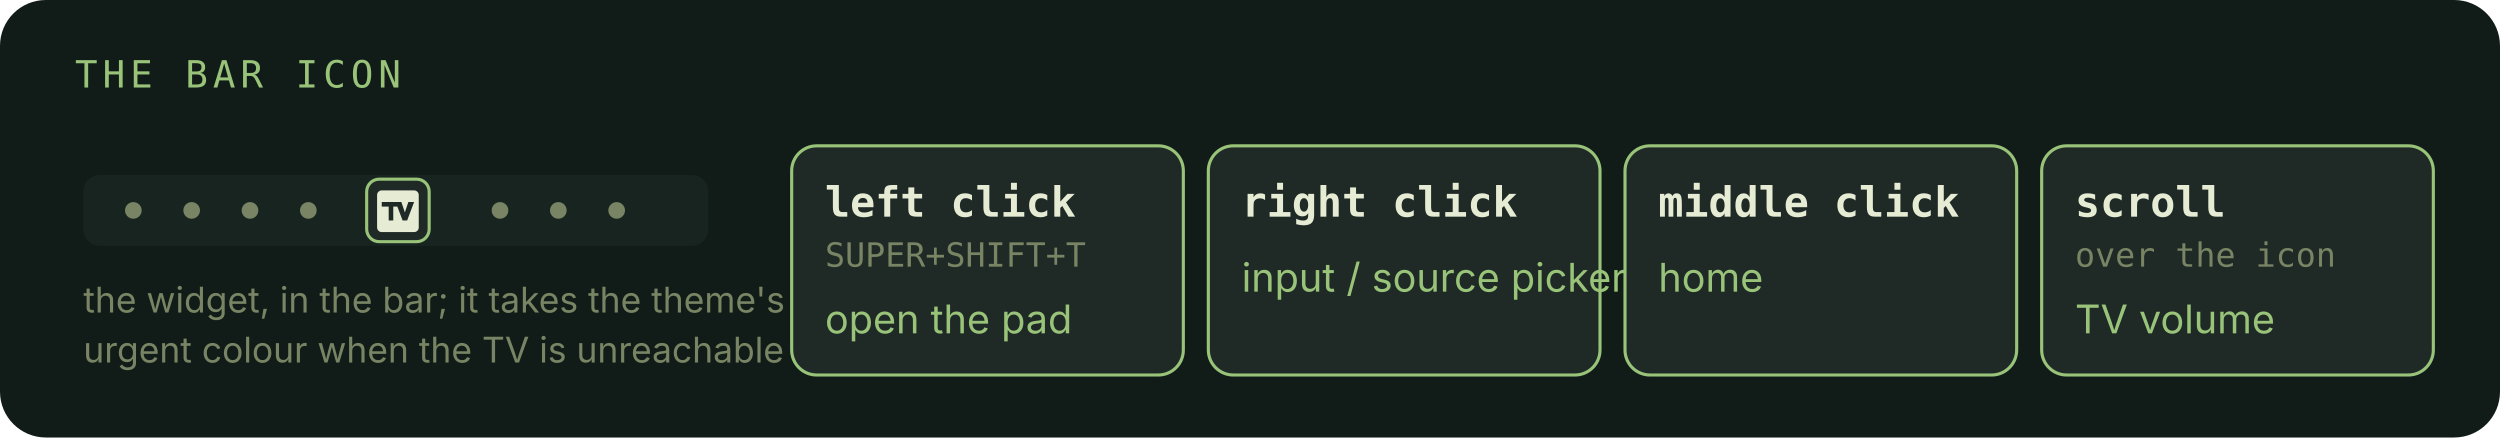
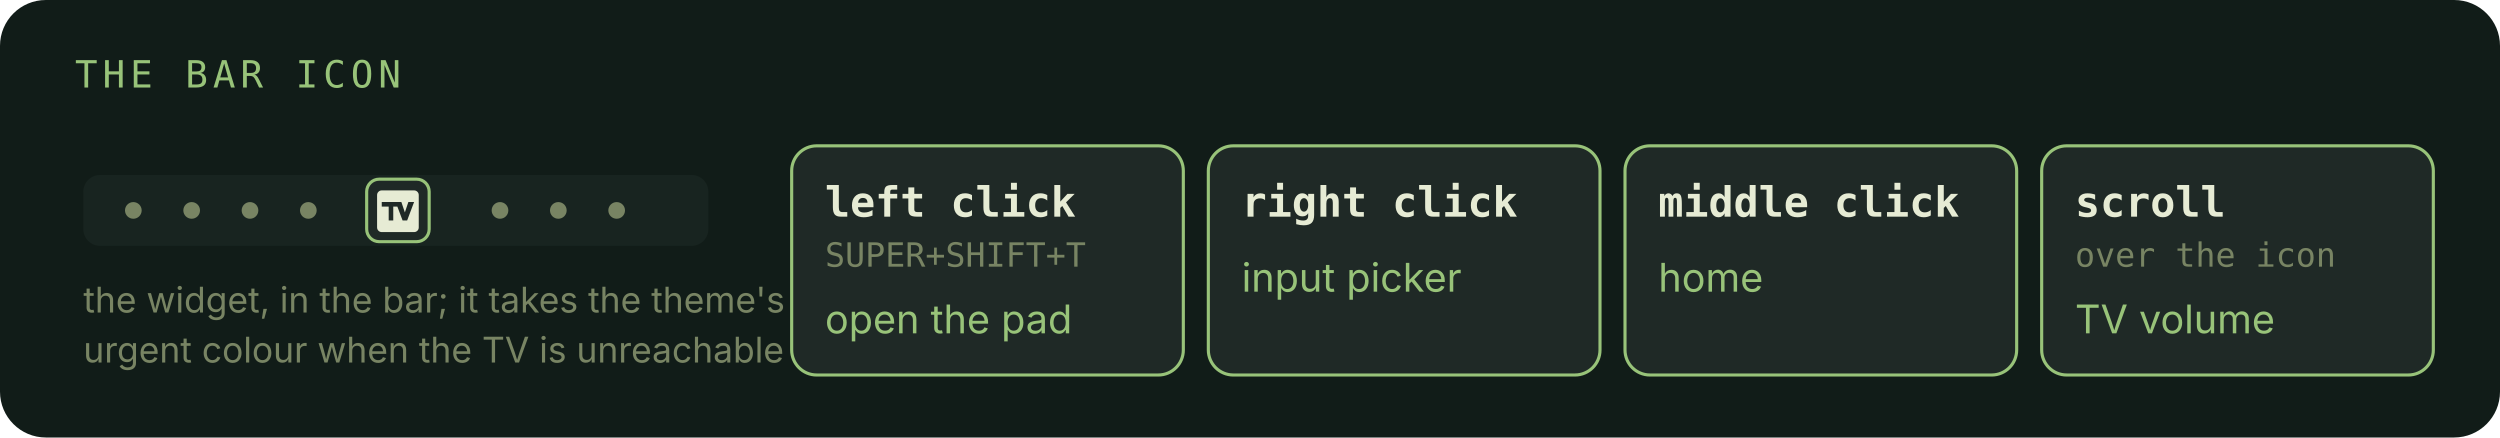
<svg xmlns="http://www.w3.org/2000/svg" width="1200" height="210" viewBox="0 0 1200 210" role="img" aria-labelledby="title desc">
  <rect width="1200" height="210" rx="22" fill="#111C18" />
  <text x="36" y="42" font-family="ui-monospace, SFMono-Regular, Menlo, monospace" font-size="18" fill="#98C379" letter-spacing="2.4">THE BAR ICON</text>
  <g transform="translate(40 84)">
    <rect x="0" y="0" width="300" height="34" rx="8" fill="#182420" />
    <circle cx="24" cy="17" r="4" fill="#788463" />
    <circle cx="52" cy="17" r="4" fill="#788463" />
    <circle cx="80" cy="17" r="4" fill="#788463" />
    <circle cx="108" cy="17" r="4" fill="#788463" />
    <rect x="136" y="2" width="30" height="30" rx="6" fill="#1F2926" stroke="#98C379" stroke-width="1.5" />
    <path transform="translate(141 27) scale(0.02667 -0.02667)" d="M84 735H666Q701 735 725.5 710.5Q750 686 750 651V69Q750 34 725.5 9.5Q701 -15 666 -15H84Q49 -15 24.5 9.5Q0 34 0 69V651Q0 686 24.5 710.5Q49 735 84 735ZM541 194 666 526Q667 526 563 526L500 339Q499 339 437 526H84V444H209V194H291V444H365L459 194Z" fill="#E6EBD4" fill-rule="evenodd" />
    <circle cx="200" cy="17" r="4" fill="#788463" />
    <circle cx="228" cy="17" r="4" fill="#788463" />
    <circle cx="256" cy="17" r="4" fill="#788463" />
    <text x="0" y="66" font-family="-apple-system, BlinkMacSystemFont, 'Segoe UI', sans-serif" font-size="17" fill="#788463">the widget, in the bar; it takes the theme's</text>
    <text x="0" y="90" font-family="-apple-system, BlinkMacSystemFont, 'Segoe UI', sans-serif" font-size="17" fill="#788463">urgent colour when the TV is unreachable</text>
  </g>
  <rect x="380" y="70" width="188" height="110" rx="12" fill="#1F2926" stroke="#98C379" stroke-width="1.5" />
  <text x="396" y="104" font-family="ui-monospace, SFMono-Regular, Menlo, monospace" font-size="20" font-weight="700" fill="#E6EBD4">left click</text>
  <text x="396" y="128" font-family="ui-monospace, SFMono-Regular, Menlo, monospace" font-size="16" fill="#788463">SUPER+SHIFT+T</text>
  <text x="396" y="160" font-family="-apple-system, BlinkMacSystemFont, 'Segoe UI', sans-serif" font-size="19" fill="#98C379">open the pad</text>
  <rect x="580" y="70" width="188" height="110" rx="12" fill="#1F2926" stroke="#98C379" stroke-width="1.5" />
  <text x="596" y="104" font-family="ui-monospace, SFMono-Regular, Menlo, monospace" font-size="20" font-weight="700" fill="#E6EBD4">right click</text>
-   <text x="596" y="140" font-family="-apple-system, BlinkMacSystemFont, 'Segoe UI', sans-serif" font-size="19" fill="#98C379">input / source picker</text>
+   <text x="596" y="140" font-family="-apple-system, BlinkMacSystemFont, 'Segoe UI', sans-serif" font-size="19" fill="#98C379">input picker</text>
  <rect x="780" y="70" width="188" height="110" rx="12" fill="#1F2926" stroke="#98C379" stroke-width="1.5" />
  <text x="796" y="104" font-family="ui-monospace, SFMono-Regular, Menlo, monospace" font-size="20" font-weight="700" fill="#E6EBD4">middle click</text>
  <text x="796" y="140" font-family="-apple-system, BlinkMacSystemFont, 'Segoe UI', sans-serif" font-size="19" fill="#98C379">home</text>
  <rect x="980" y="70" width="188" height="110" rx="12" fill="#1F2926" stroke="#98C379" stroke-width="1.5" />
  <text x="996" y="104" font-family="ui-monospace, SFMono-Regular, Menlo, monospace" font-size="20" font-weight="700" fill="#E6EBD4">scroll</text>
  <text x="996" y="128" font-family="ui-monospace, SFMono-Regular, Menlo, monospace" font-size="16" fill="#788463">over the icon</text>
  <text x="996" y="160" font-family="-apple-system, BlinkMacSystemFont, 'Segoe UI', sans-serif" font-size="19" fill="#98C379">TV volume</text>
</svg>
